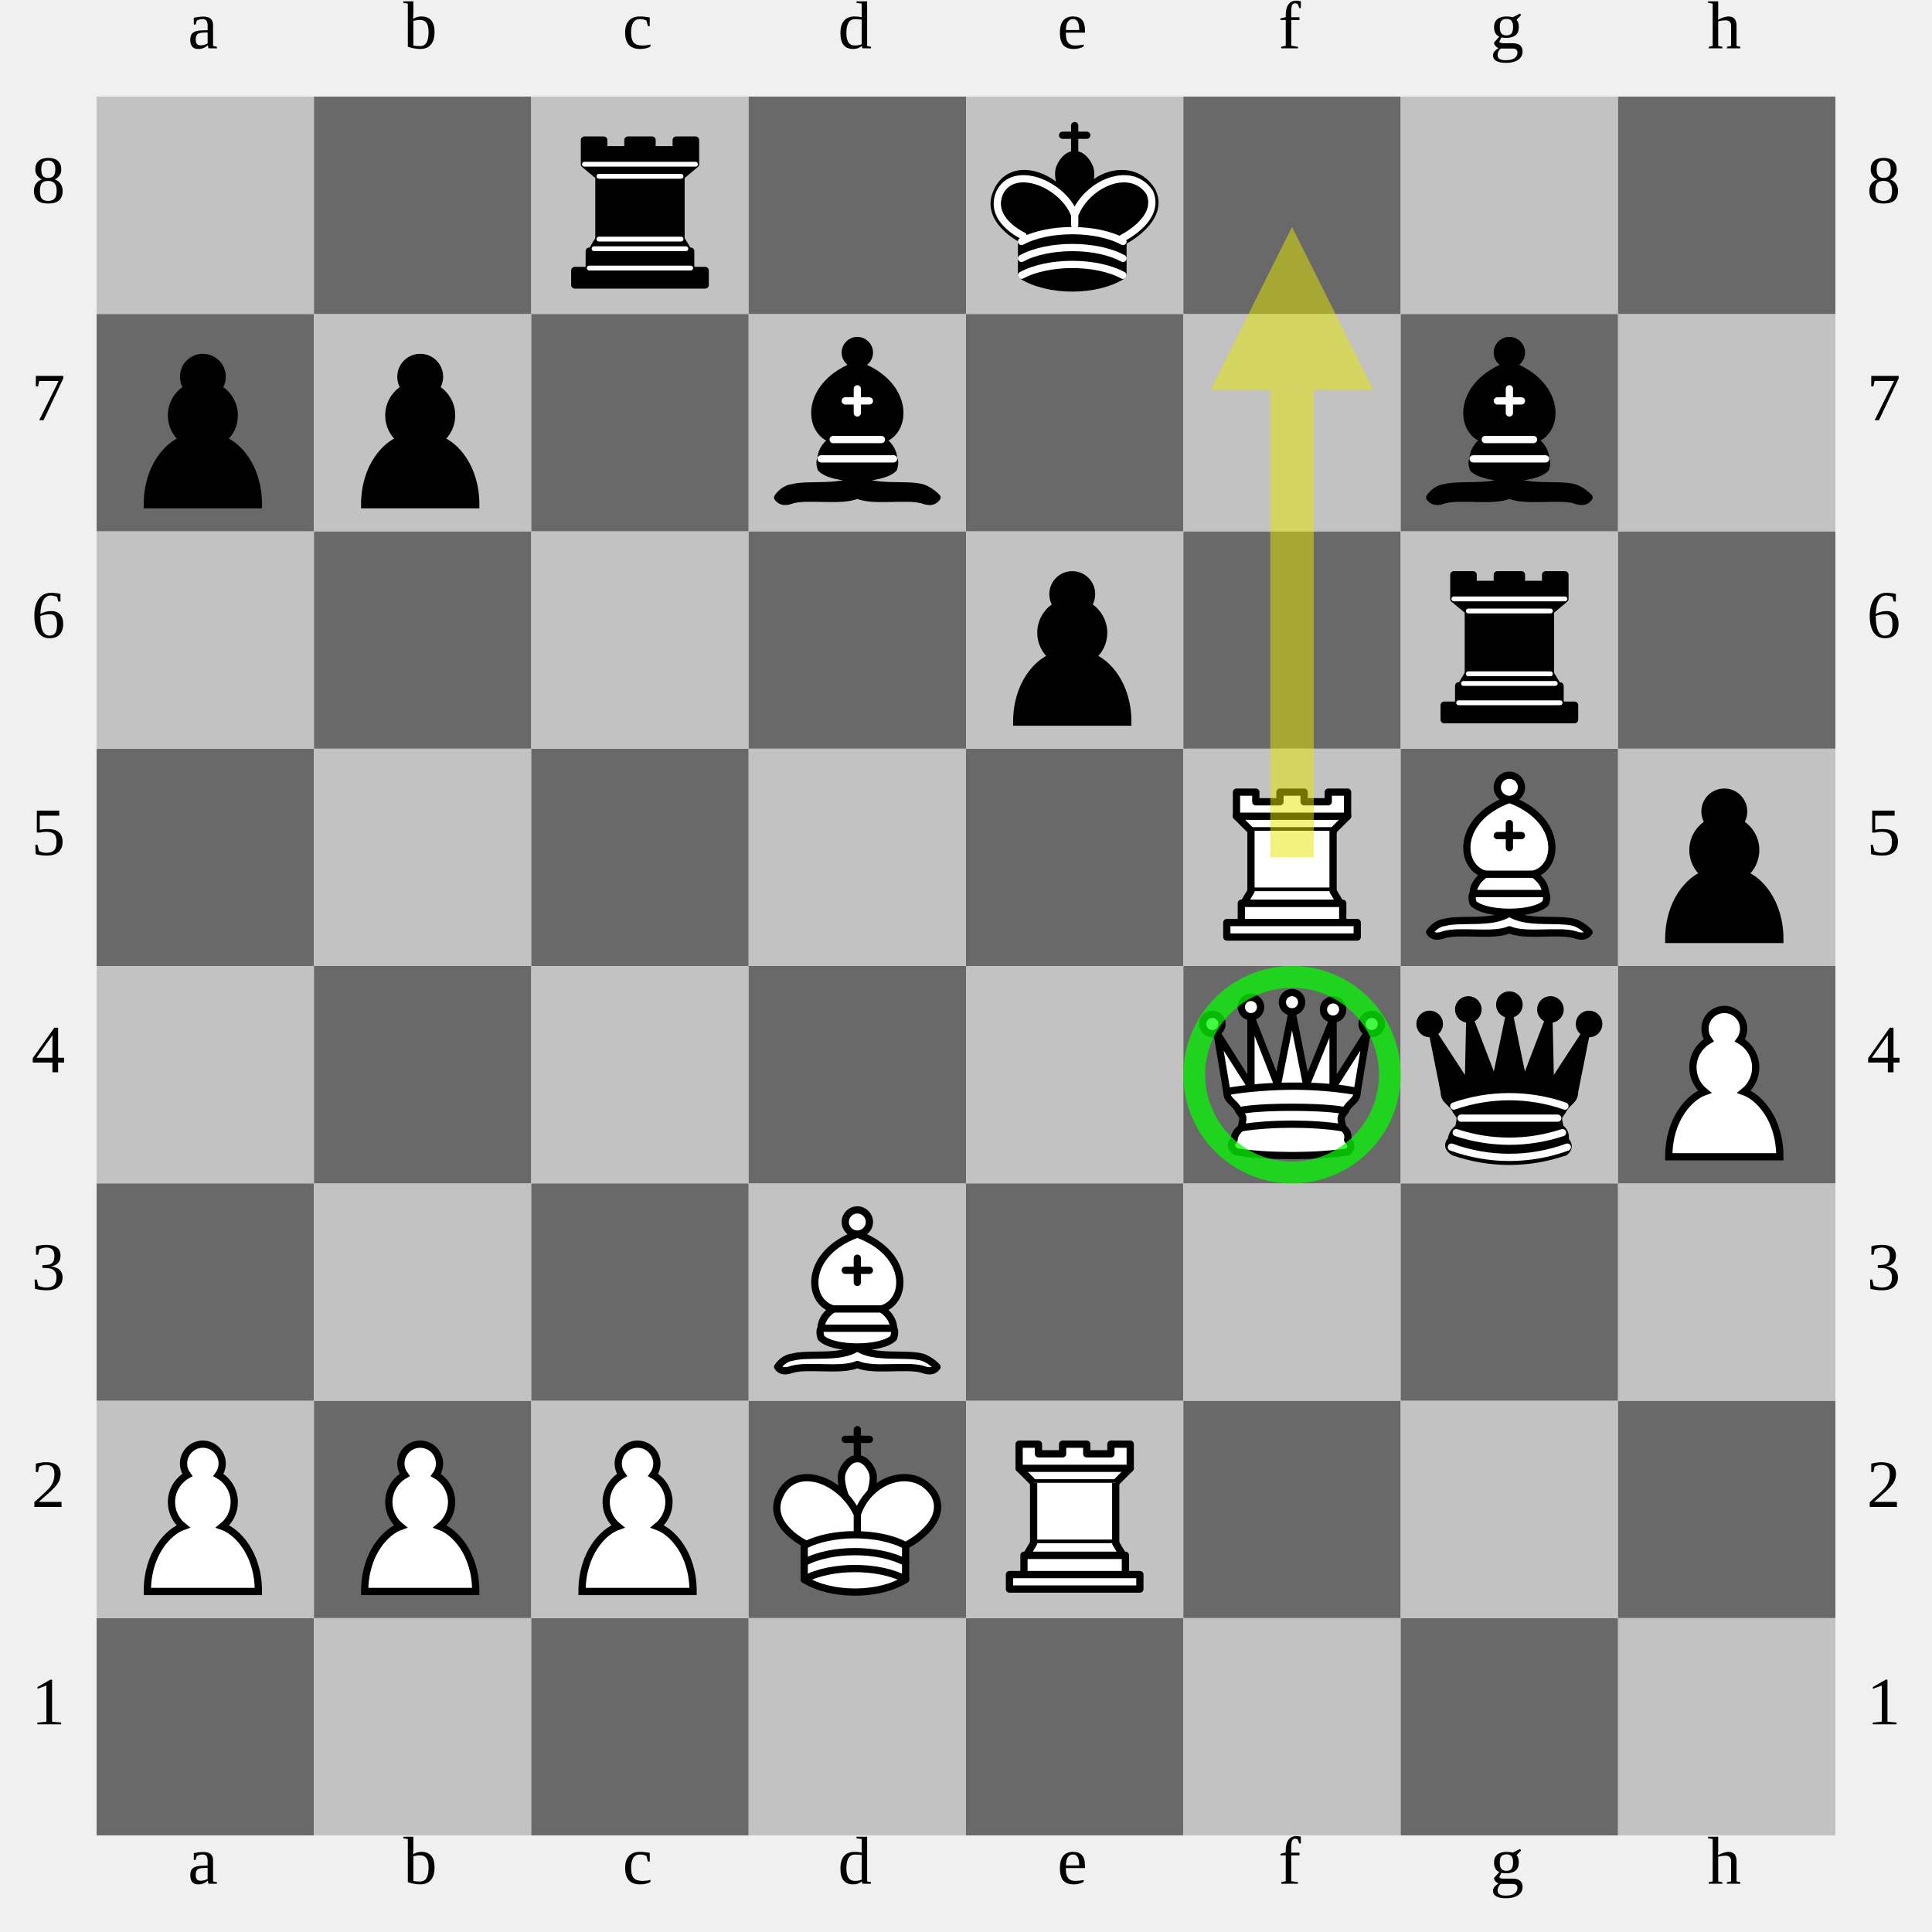
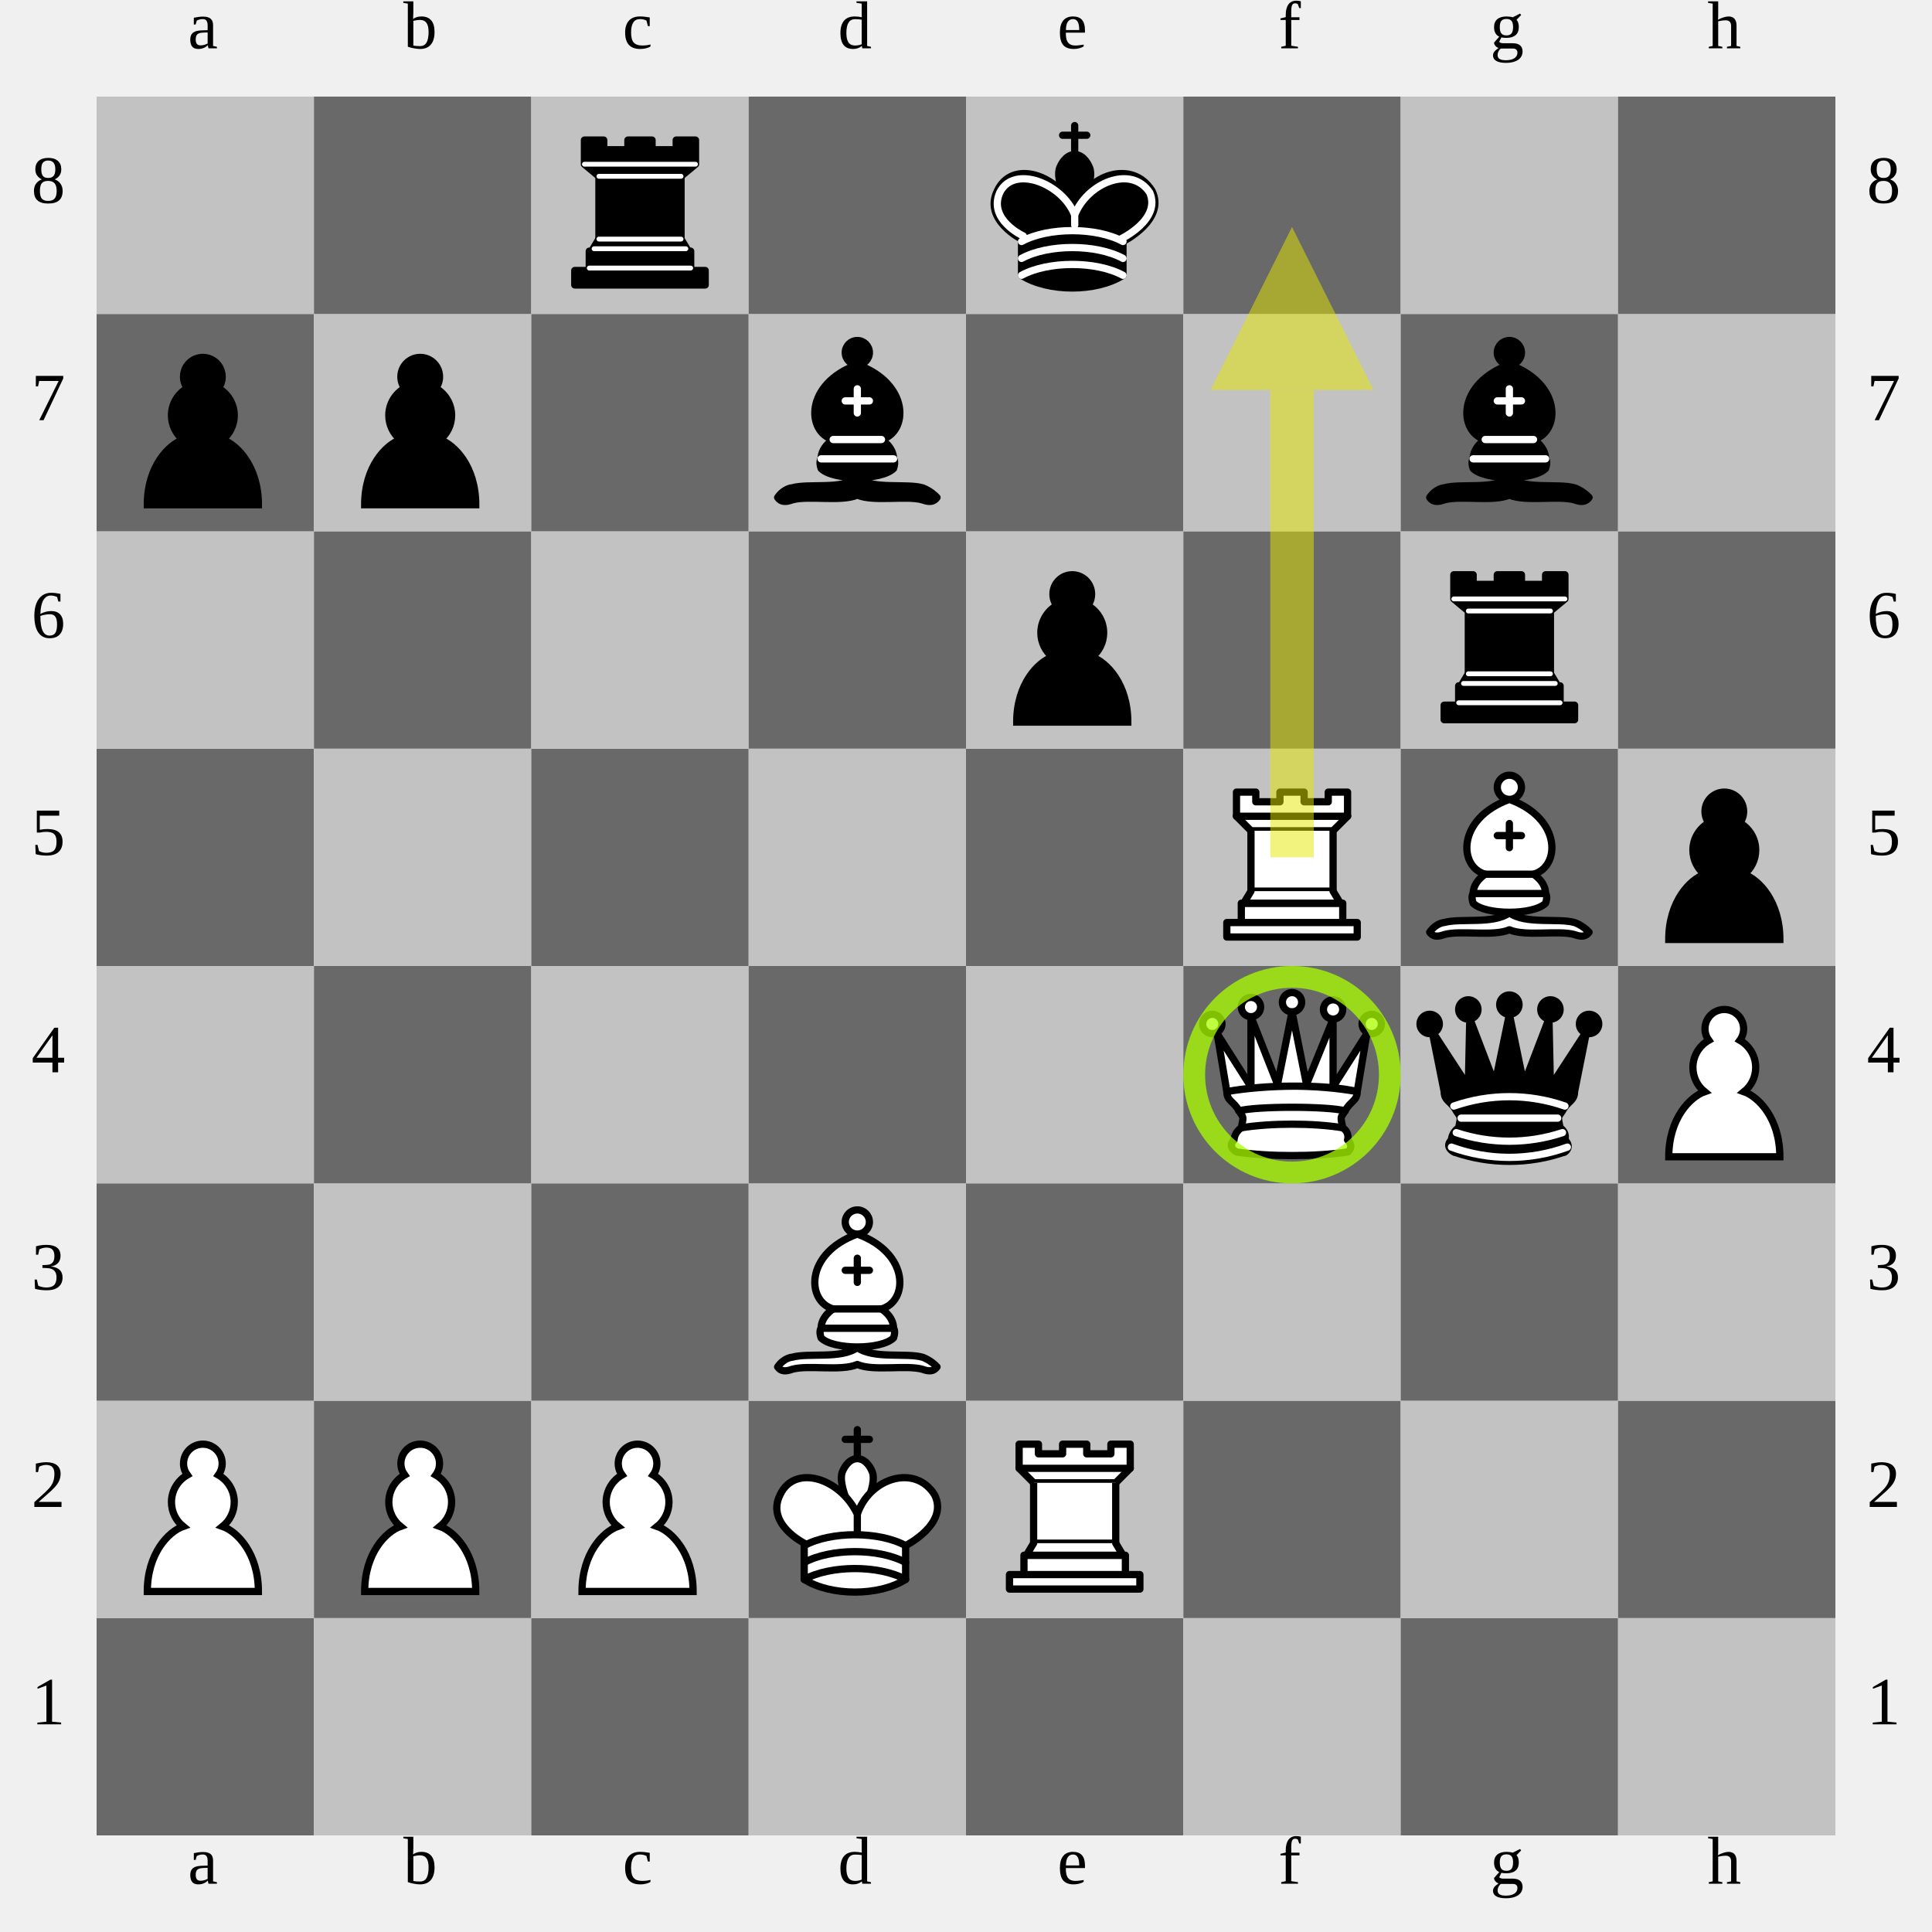
<svg xmlns="http://www.w3.org/2000/svg" xmlns:xlink="http://www.w3.org/1999/xlink" version="1.1" viewBox="0 0 400 400">
  <defs>
    <g class="white pawn" id="white-pawn">
      <path d="M22 9c-2.21 0-4 1.79-4 4 0 .89.29 1.71.78 2.38-1.95 1.12-3.28 3.21-3.28 5.62 0 2.03.94 3.84 2.41 5.03-3 1.06-7.41 5.55-7.41 13.47h23c0-7.92-4.41-12.41-7.41-13.47 1.47-1.19 2.41-3 2.41-5.03 0-2.41-1.33-4.5-3.28-5.62.49-.67.78-1.49.78-2.38 0-2.21-1.79-4-4-4z" fill="#fff" stroke="#000" stroke-linecap="round" stroke-width="1.5" />
    </g>
    <g class="white bishop" fill="none" fill-rule="evenodd" id="white-bishop" stroke="#000" stroke-linecap="round" stroke-linejoin="round" stroke-width="1.5">
      <g fill="#fff" stroke-linecap="butt">
        <path d="M9 36c3.39-.97 10.11.43 13.5-2 3.39 2.43 10.11 1.03 13.5 2 0 0 1.65.54 3 2-.68.97-1.65.99-3 .5-3.39-.97-10.11.46-13.5-1-3.39 1.46-10.11.03-13.5 1-1.354.49-2.323.47-3-.5 1.354-1.94 3-2 3-2zM15 32c2.5 2.5 12.5 2.5 15 0 .5-1.5 0-2 0-2 0-2.5-2.5-4-2.5-4 5.5-1.5 6-11.5-5-15.5-11 4-10.5 14-5 15.5 0 0-2.5 1.5-2.5 4 0 0-.5.5 0 2zM25 8a2.5 2.5 0 1 1-5 0 2.5 2.5 0 1 1 5 0z" />
      </g>
      <path d="M17.5 26h10M15 30h15m-7.5-14.5v5M20 18h5" stroke-linejoin="miter" />
    </g>
    <g class="white rook" fill="#fff" fill-rule="evenodd" id="white-rook" stroke="#000" stroke-linecap="round" stroke-linejoin="round" stroke-width="1.5">
      <path d="M9 39h27v-3H9v3zM12 36v-4h21v4H12zM11 14V9h4v2h5V9h5v2h5V9h4v5" stroke-linecap="butt" />
      <path d="M34 14l-3 3H14l-3-3" />
      <path d="M31 17v12.5H14V17" stroke-linecap="butt" stroke-linejoin="miter" />
      <path d="M31 29.5l1.5 2.5h-20l1.5-2.5" />
      <path d="M11 14h23" fill="none" stroke-linejoin="miter" />
    </g>
    <g class="white queen" fill="#fff" fill-rule="evenodd" id="white-queen" stroke="#000" stroke-linecap="round" stroke-linejoin="round" stroke-width="1.5">
      <path d="M8 12a2 2 0 1 1-4 0 2 2 0 1 1 4 0zM24.5 7.5a2 2 0 1 1-4 0 2 2 0 1 1 4 0zM41 12a2 2 0 1 1-4 0 2 2 0 1 1 4 0zM16 8.5a2 2 0 1 1-4 0 2 2 0 1 1 4 0zM33 9a2 2 0 1 1-4 0 2 2 0 1 1 4 0z" />
      <path d="M9 26c8.5-1.5 21-1.5 27 0l2-12-7 11V11l-5.5 13.5-3-15-3 15-5.5-14V25L7 14l2 12zM9 26c0 2 1.5 2 2.5 4 1 1.5 1 1 .5 3.5-1.5 1-1.5 2.5-1.5 2.5-1.5 1.5.5 2.5.5 2.5 6.5 1 16.5 1 23 0 0 0 1.5-1 0-2.5 0 0 .5-1.5-1-2.5-.5-2.5-.5-2 .5-3.5 1-2 2.5-2 2.5-4-8.5-1.5-18.5-1.5-27 0z" stroke-linecap="butt" />
      <path d="M11.5 30c3.5-1 18.5-1 22 0M12 33.5c6-1 15-1 21 0" fill="none" />
    </g>
    <g class="white king" fill="none" fill-rule="evenodd" id="white-king" stroke="#000" stroke-linecap="round" stroke-linejoin="round" stroke-width="1.5">
      <path d="M22.5 11.63V6M20 8h5" stroke-linejoin="miter" />
      <path d="M22.5 25s4.5-7.5 3-10.5c0 0-1-2.5-3-2.5s-3 2.5-3 2.5c-1.5 3 3 10.5 3 10.5" fill="#fff" stroke-linecap="butt" stroke-linejoin="miter" />
      <path d="M11.5 37c5.5 3.5 15.5 3.5 21 0v-7s9-4.5 6-10.5c-4-6.5-13.5-3.5-16 4V27v-3.5c-3.5-7.5-13-10.5-16-4-3 6 5 10 5 10V37z" fill="#fff" />
      <path d="M11.5 30c5.5-3 15.5-3 21 0m-21 3.5c5.5-3 15.5-3 21 0m-21 3.5c5.5-3 15.5-3 21 0" />
    </g>
    <g class="black pawn" id="black-pawn">
      <path d="M22 9c-2.21 0-4 1.79-4 4 0 .89.29 1.71.78 2.38-1.95 1.12-3.28 3.21-3.28 5.62 0 2.03.94 3.84 2.41 5.03-3 1.06-7.41 5.55-7.41 13.47h23c0-7.92-4.41-12.41-7.41-13.47 1.47-1.19 2.41-3 2.41-5.03 0-2.41-1.33-4.5-3.28-5.62.49-.67.78-1.49.78-2.38 0-2.21-1.79-4-4-4z" stroke="#000" stroke-linecap="round" stroke-width="1.5" />
    </g>
    <g class="black bishop" fill="none" fill-rule="evenodd" id="black-bishop" stroke="#000" stroke-linecap="round" stroke-linejoin="round" stroke-width="1.5">
      <path d="M9 36c3.39-.97 10.11.43 13.5-2 3.39 2.43 10.11 1.03 13.5 2 0 0 1.65.54 3 2-.68.97-1.65.99-3 .5-3.39-.97-10.11.46-13.5-1-3.39 1.46-10.11.03-13.5 1-1.354.49-2.323.47-3-.5 1.354-1.94 3-2 3-2zm6-4c2.5 2.5 12.5 2.5 15 0 .5-1.5 0-2 0-2 0-2.5-2.5-4-2.5-4 5.5-1.5 6-11.5-5-15.5-11 4-10.5 14-5 15.5 0 0-2.5 1.5-2.5 4 0 0-.5.5 0 2zM25 8a2.5 2.5 0 1 1-5 0 2.5 2.5 0 1 1 5 0z" fill="#000" stroke-linecap="butt" />
      <path d="M17.5 26h10M15 30h15m-7.5-14.5v5M20 18h5" stroke="#fff" stroke-linejoin="miter" />
    </g>
    <g class="black rook" fill="#000" fill-rule="evenodd" id="black-rook" stroke="#000" stroke-linecap="round" stroke-linejoin="round" stroke-width="1.5">
      <path d="M9 39h27v-3H9v3zM12.5 32l1.5-2.5h17l1.5 2.5h-20zM12 36v-4h21v4H12z" stroke-linecap="butt" />
      <path d="M14 29.5v-13h17v13H14z" stroke-linecap="butt" stroke-linejoin="miter" />
      <path d="M14 16.5L11 14h23l-3 2.5H14zM11 14V9h4v2h5V9h5v2h5V9h4v5H11z" stroke-linecap="butt" />
      <path d="M12 35.5h21M13 31.5h19M14 29.5h17M14 16.5h17M11 14h23" fill="none" stroke="#fff" stroke-linejoin="miter" stroke-width="1" />
    </g>
    <g class="black queen" fill="#000" fill-rule="evenodd" id="black-queen" stroke="#000" stroke-linecap="round" stroke-linejoin="round" stroke-width="1.5">
      <g fill="#000" stroke="none">
        <circle cx="6" cy="12" r="2.75" />
        <circle cx="14" cy="9" r="2.75" />
        <circle cx="22.5" cy="8" r="2.75" />
        <circle cx="31" cy="9" r="2.75" />
        <circle cx="39" cy="12" r="2.75" />
      </g>
      <path d="M9 26c8.5-1.5 21-1.5 27 0l2.5-12.5L31 25l-.3-14.1-5.2 13.6-3-14.5-3 14.5-5.2-13.6L14 25 6.5 13.5 9 26zM9 26c0 2 1.5 2 2.5 4 1 1.5 1 1 .5 3.5-1.5 1-1.5 2.5-1.5 2.5-1.5 1.5.5 2.5.5 2.5 6.5 1 16.5 1 23 0 0 0 1.5-1 0-2.5 0 0 .5-1.5-1-2.5-.5-2.5-.5-2 .5-3.5 1-2 2.5-2 2.5-4-8.5-1.5-18.5-1.5-27 0z" stroke-linecap="butt" />
      <path d="M11 38.5a35 35 1 0 0 23 0" fill="none" stroke-linecap="butt" />
      <path d="M11 29a35 35 1 0 1 23 0M12.5 31.5h20M11.5 34.5a35 35 1 0 0 22 0M10.5 37.5a35 35 1 0 0 24 0" fill="none" stroke="#fff" />
    </g>
    <g class="black king" fill="none" fill-rule="evenodd" id="black-king" stroke="#000" stroke-linecap="round" stroke-linejoin="round" stroke-width="1.5">
      <path d="M22.5 11.63V6" stroke-linejoin="miter" />
      <path d="M22.5 25s4.5-7.5 3-10.5c0 0-1-2.5-3-2.5s-3 2.5-3 2.5c-1.5 3 3 10.5 3 10.5" fill="#000" stroke-linecap="butt" stroke-linejoin="miter" />
      <path d="M11.5 37c5.5 3.5 15.5 3.5 21 0v-7s9-4.5 6-10.5c-4-6.5-13.5-3.5-16 4V27v-3.5c-3.5-7.5-13-10.5-16-4-3 6 5 10 5 10V37z" fill="#000" />
      <path d="M20 8h5" stroke-linejoin="miter" />
      <path d="M32 29.5s8.5-4 6.03-9.65C34.15 14 25 18 22.5 24.5l.01 2.1-.01-2.1C20 18 9.906 14 6.997 19.85c-2.497 5.65 4.853 9 4.853 9M11.5 30c5.5-3 15.5-3 21 0m-21 3.5c5.5-3 15.5-3 21 0m-21 3.5c5.5-3 15.5-3 21 0" stroke="#fff" />
    </g>
  </defs>
  <rect class="square dark a1" fill="#696969" height="45" stroke="none" width="45" x="20" y="335" />
  <rect class="square light b1" fill="#c2c2c2" height="45" stroke="none" width="45" x="65" y="335" />
  <rect class="square dark c1" fill="#696969" height="45" stroke="none" width="45" x="110" y="335" />
  <rect class="square light d1" fill="#c2c2c2" height="45" stroke="none" width="45" x="155" y="335" />
  <rect class="square dark e1" fill="#696969" height="45" stroke="none" width="45" x="200" y="335" />
  <rect class="square light f1" fill="#c2c2c2" height="45" stroke="none" width="45" x="245" y="335" />
  <rect class="square dark g1" fill="#696969" height="45" stroke="none" width="45" x="290" y="335" />
  <rect class="square light h1" fill="#c2c2c2" height="45" stroke="none" width="45" x="335" y="335" />
  <rect class="square light a2" fill="#c2c2c2" height="45" stroke="none" width="45" x="20" y="290" />
  <use transform="translate(20, 290)" xlink:href="#white-pawn" />
  <rect class="square dark b2" fill="#696969" height="45" stroke="none" width="45" x="65" y="290" />
  <use transform="translate(65, 290)" xlink:href="#white-pawn" />
  <rect class="square light c2" fill="#c2c2c2" height="45" stroke="none" width="45" x="110" y="290" />
  <use transform="translate(110, 290)" xlink:href="#white-pawn" />
  <rect class="square dark d2" fill="#696969" height="45" stroke="none" width="45" x="155" y="290" />
  <use transform="translate(155, 290)" xlink:href="#white-king" />
  <rect class="square light e2" fill="#c2c2c2" height="45" stroke="none" width="45" x="200" y="290" />
  <use transform="translate(200, 290)" xlink:href="#white-rook" />
  <rect class="square dark f2" fill="#696969" height="45" stroke="none" width="45" x="245" y="290" />
  <rect class="square light g2" fill="#c2c2c2" height="45" stroke="none" width="45" x="290" y="290" />
  <rect class="square dark h2" fill="#696969" height="45" stroke="none" width="45" x="335" y="290" />
  <rect class="square dark a3" fill="#696969" height="45" stroke="none" width="45" x="20" y="245" />
  <rect class="square light b3" fill="#c2c2c2" height="45" stroke="none" width="45" x="65" y="245" />
  <rect class="square dark c3" fill="#696969" height="45" stroke="none" width="45" x="110" y="245" />
  <rect class="square light d3" fill="#c2c2c2" height="45" stroke="none" width="45" x="155" y="245" />
  <use transform="translate(155, 245)" xlink:href="#white-bishop" />
  <rect class="square dark e3" fill="#696969" height="45" stroke="none" width="45" x="200" y="245" />
  <rect class="square light f3" fill="#c2c2c2" height="45" stroke="none" width="45" x="245" y="245" />
  <rect class="square dark g3" fill="#696969" height="45" stroke="none" width="45" x="290" y="245" />
  <rect class="square light h3" fill="#c2c2c2" height="45" stroke="none" width="45" x="335" y="245" />
  <rect class="square light a4" fill="#c2c2c2" height="45" stroke="none" width="45" x="20" y="200" />
  <rect class="square dark b4" fill="#696969" height="45" stroke="none" width="45" x="65" y="200" />
  <rect class="square light c4" fill="#c2c2c2" height="45" stroke="none" width="45" x="110" y="200" />
  <rect class="square dark d4" fill="#696969" height="45" stroke="none" width="45" x="155" y="200" />
  <rect class="square light e4" fill="#c2c2c2" height="45" stroke="none" width="45" x="200" y="200" />
  <rect class="square dark f4" fill="#696969" height="45" stroke="none" width="45" x="245" y="200" />
  <use transform="translate(245, 200)" xlink:href="#white-queen" />
  <rect class="square light g4" fill="#c2c2c2" height="45" stroke="none" width="45" x="290" y="200" />
  <use transform="translate(290, 200)" xlink:href="#black-queen" />
  <rect class="square dark h4" fill="#696969" height="45" stroke="none" width="45" x="335" y="200" />
  <use transform="translate(335, 200)" xlink:href="#white-pawn" />
  <rect class="square dark a5" fill="#696969" height="45" stroke="none" width="45" x="20" y="155" />
  <rect class="square light b5" fill="#c2c2c2" height="45" stroke="none" width="45" x="65" y="155" />
  <rect class="square dark c5" fill="#696969" height="45" stroke="none" width="45" x="110" y="155" />
  <rect class="square light d5" fill="#c2c2c2" height="45" stroke="none" width="45" x="155" y="155" />
  <rect class="square dark e5" fill="#696969" height="45" stroke="none" width="45" x="200" y="155" />
  <rect class="square light f5" fill="#c2c2c2" height="45" stroke="none" width="45" x="245" y="155" />
  <use transform="translate(245, 155)" xlink:href="#white-rook" />
  <rect class="square dark g5" fill="#696969" height="45" stroke="none" width="45" x="290" y="155" />
  <use transform="translate(290, 155)" xlink:href="#white-bishop" />
  <rect class="square light h5" fill="#c2c2c2" height="45" stroke="none" width="45" x="335" y="155" />
  <use transform="translate(335, 155)" xlink:href="#black-pawn" />
  <rect class="square light a6" fill="#c2c2c2" height="45" stroke="none" width="45" x="20" y="110" />
  <rect class="square dark b6" fill="#696969" height="45" stroke="none" width="45" x="65" y="110" />
  <rect class="square light c6" fill="#c2c2c2" height="45" stroke="none" width="45" x="110" y="110" />
  <rect class="square dark d6" fill="#696969" height="45" stroke="none" width="45" x="155" y="110" />
  <rect class="square light e6" fill="#c2c2c2" height="45" stroke="none" width="45" x="200" y="110" />
  <use transform="translate(200, 110)" xlink:href="#black-pawn" />
  <rect class="square dark f6" fill="#696969" height="45" stroke="none" width="45" x="245" y="110" />
  <rect class="square light g6" fill="#c2c2c2" height="45" stroke="none" width="45" x="290" y="110" />
  <use transform="translate(290, 110)" xlink:href="#black-rook" />
  <rect class="square dark h6" fill="#696969" height="45" stroke="none" width="45" x="335" y="110" />
  <rect class="square dark a7" fill="#696969" height="45" stroke="none" width="45" x="20" y="65" />
  <use transform="translate(20, 65)" xlink:href="#black-pawn" />
  <rect class="square light b7" fill="#c2c2c2" height="45" stroke="none" width="45" x="65" y="65" />
  <use transform="translate(65, 65)" xlink:href="#black-pawn" />
  <rect class="square dark c7" fill="#696969" height="45" stroke="none" width="45" x="110" y="65" />
  <rect class="square light d7" fill="#c2c2c2" height="45" stroke="none" width="45" x="155" y="65" />
  <use transform="translate(155, 65)" xlink:href="#black-bishop" />
  <rect class="square dark e7" fill="#696969" height="45" stroke="none" width="45" x="200" y="65" />
  <rect class="square light f7" fill="#c2c2c2" height="45" stroke="none" width="45" x="245" y="65" />
  <rect class="square dark g7" fill="#696969" height="45" stroke="none" width="45" x="290" y="65" />
  <use transform="translate(290, 65)" xlink:href="#black-bishop" />
  <rect class="square light h7" fill="#c2c2c2" height="45" stroke="none" width="45" x="335" y="65" />
  <rect class="square light a8" fill="#c2c2c2" height="45" stroke="none" width="45" x="20" y="20" />
  <rect class="square dark b8" fill="#696969" height="45" stroke="none" width="45" x="65" y="20" />
  <rect class="square light c8" fill="#c2c2c2" height="45" stroke="none" width="45" x="110" y="20" />
  <use transform="translate(110, 20)" xlink:href="#black-rook" />
  <rect class="square dark d8" fill="#696969" height="45" stroke="none" width="45" x="155" y="20" />
  <rect class="square light e8" fill="#c2c2c2" height="45" stroke="none" width="45" x="200" y="20" />
  <use transform="translate(200, 20)" xlink:href="#black-king" />
  <rect class="square dark f8" fill="#696969" height="45" stroke="none" width="45" x="245" y="20" />
  <rect class="square light g8" fill="#c2c2c2" height="45" stroke="none" width="45" x="290" y="20" />
  <rect class="square dark h8" fill="#696969" height="45" stroke="none" width="45" x="335" y="20" />
  <text alignment-baseline="middle" font-size="14" text-anchor="middle" x="42" y="10">a</text>
  <text alignment-baseline="middle" font-size="14" text-anchor="middle" x="42" y="390">a</text>
  <text alignment-baseline="middle" font-size="14" text-anchor="middle" x="87" y="10">b</text>
  <text alignment-baseline="middle" font-size="14" text-anchor="middle" x="87" y="390">b</text>
  <text alignment-baseline="middle" font-size="14" text-anchor="middle" x="132" y="10">c</text>
  <text alignment-baseline="middle" font-size="14" text-anchor="middle" x="132" y="390">c</text>
  <text alignment-baseline="middle" font-size="14" text-anchor="middle" x="177" y="10">d</text>
  <text alignment-baseline="middle" font-size="14" text-anchor="middle" x="177" y="390">d</text>
  <text alignment-baseline="middle" font-size="14" text-anchor="middle" x="222" y="10">e</text>
  <text alignment-baseline="middle" font-size="14" text-anchor="middle" x="222" y="390">e</text>
  <text alignment-baseline="middle" font-size="14" text-anchor="middle" x="267" y="10">f</text>
  <text alignment-baseline="middle" font-size="14" text-anchor="middle" x="267" y="390">f</text>
  <text alignment-baseline="middle" font-size="14" text-anchor="middle" x="312" y="10">g</text>
  <text alignment-baseline="middle" font-size="14" text-anchor="middle" x="312" y="390">g</text>
  <text alignment-baseline="middle" font-size="14" text-anchor="middle" x="357" y="10">h</text>
  <text alignment-baseline="middle" font-size="14" text-anchor="middle" x="357" y="390">h</text>
  <text alignment-baseline="middle" font-size="14" text-anchor="middle" x="10" y="357">1</text>
  <text alignment-baseline="middle" font-size="14" text-anchor="middle" x="390" y="357">1</text>
  <text alignment-baseline="middle" font-size="14" text-anchor="middle" x="10" y="312">2</text>
  <text alignment-baseline="middle" font-size="14" text-anchor="middle" x="390" y="312">2</text>
  <text alignment-baseline="middle" font-size="14" text-anchor="middle" x="10" y="267">3</text>
  <text alignment-baseline="middle" font-size="14" text-anchor="middle" x="390" y="267">3</text>
  <text alignment-baseline="middle" font-size="14" text-anchor="middle" x="10" y="222">4</text>
  <text alignment-baseline="middle" font-size="14" text-anchor="middle" x="390" y="222">4</text>
  <text alignment-baseline="middle" font-size="14" text-anchor="middle" x="10" y="177">5</text>
  <text alignment-baseline="middle" font-size="14" text-anchor="middle" x="390" y="177">5</text>
  <text alignment-baseline="middle" font-size="14" text-anchor="middle" x="10" y="132">6</text>
  <text alignment-baseline="middle" font-size="14" text-anchor="middle" x="390" y="132">6</text>
  <text alignment-baseline="middle" font-size="14" text-anchor="middle" x="10" y="87">7</text>
  <text alignment-baseline="middle" font-size="14" text-anchor="middle" x="390" y="87">7</text>
  <text alignment-baseline="middle" font-size="14" text-anchor="middle" x="10" y="42">8</text>
  <text alignment-baseline="middle" font-size="14" text-anchor="middle" x="390" y="42">8</text>
  <line class="arrow" opacity="0.5" stroke="#e6e600" stroke-linecap="butt" stroke-width="9.0" x1="267.5" x2="267.5" y1="177.5" y2="80.75" />
  <polygon class="arrow" fill="#e6e600" opacity="0.5" points="267.5,47.0 250.625,80.75 284.375,80.75" />
-   <circle cx="267.5" cy="222.5" fill="none" opacity="0.5" r="20.25" stroke="#13E30F" stroke-width="4.5" />
-   <circle cx="267.5" cy="222.5" fill="none" opacity="0.5" r="20.25" stroke="#00FF00" stroke-width="4.5" />
+   <circle cx="267.5" cy="222.5" fill="none" opacity="0.5" r="20.25" stroke="#00ff00" stroke-width="4.5" />
+   <circle cx="267.5" cy="222.5" fill="none" opacity="0.5" r="20.25" stroke="#ffff00" stroke-width="4.5" />
</svg>
